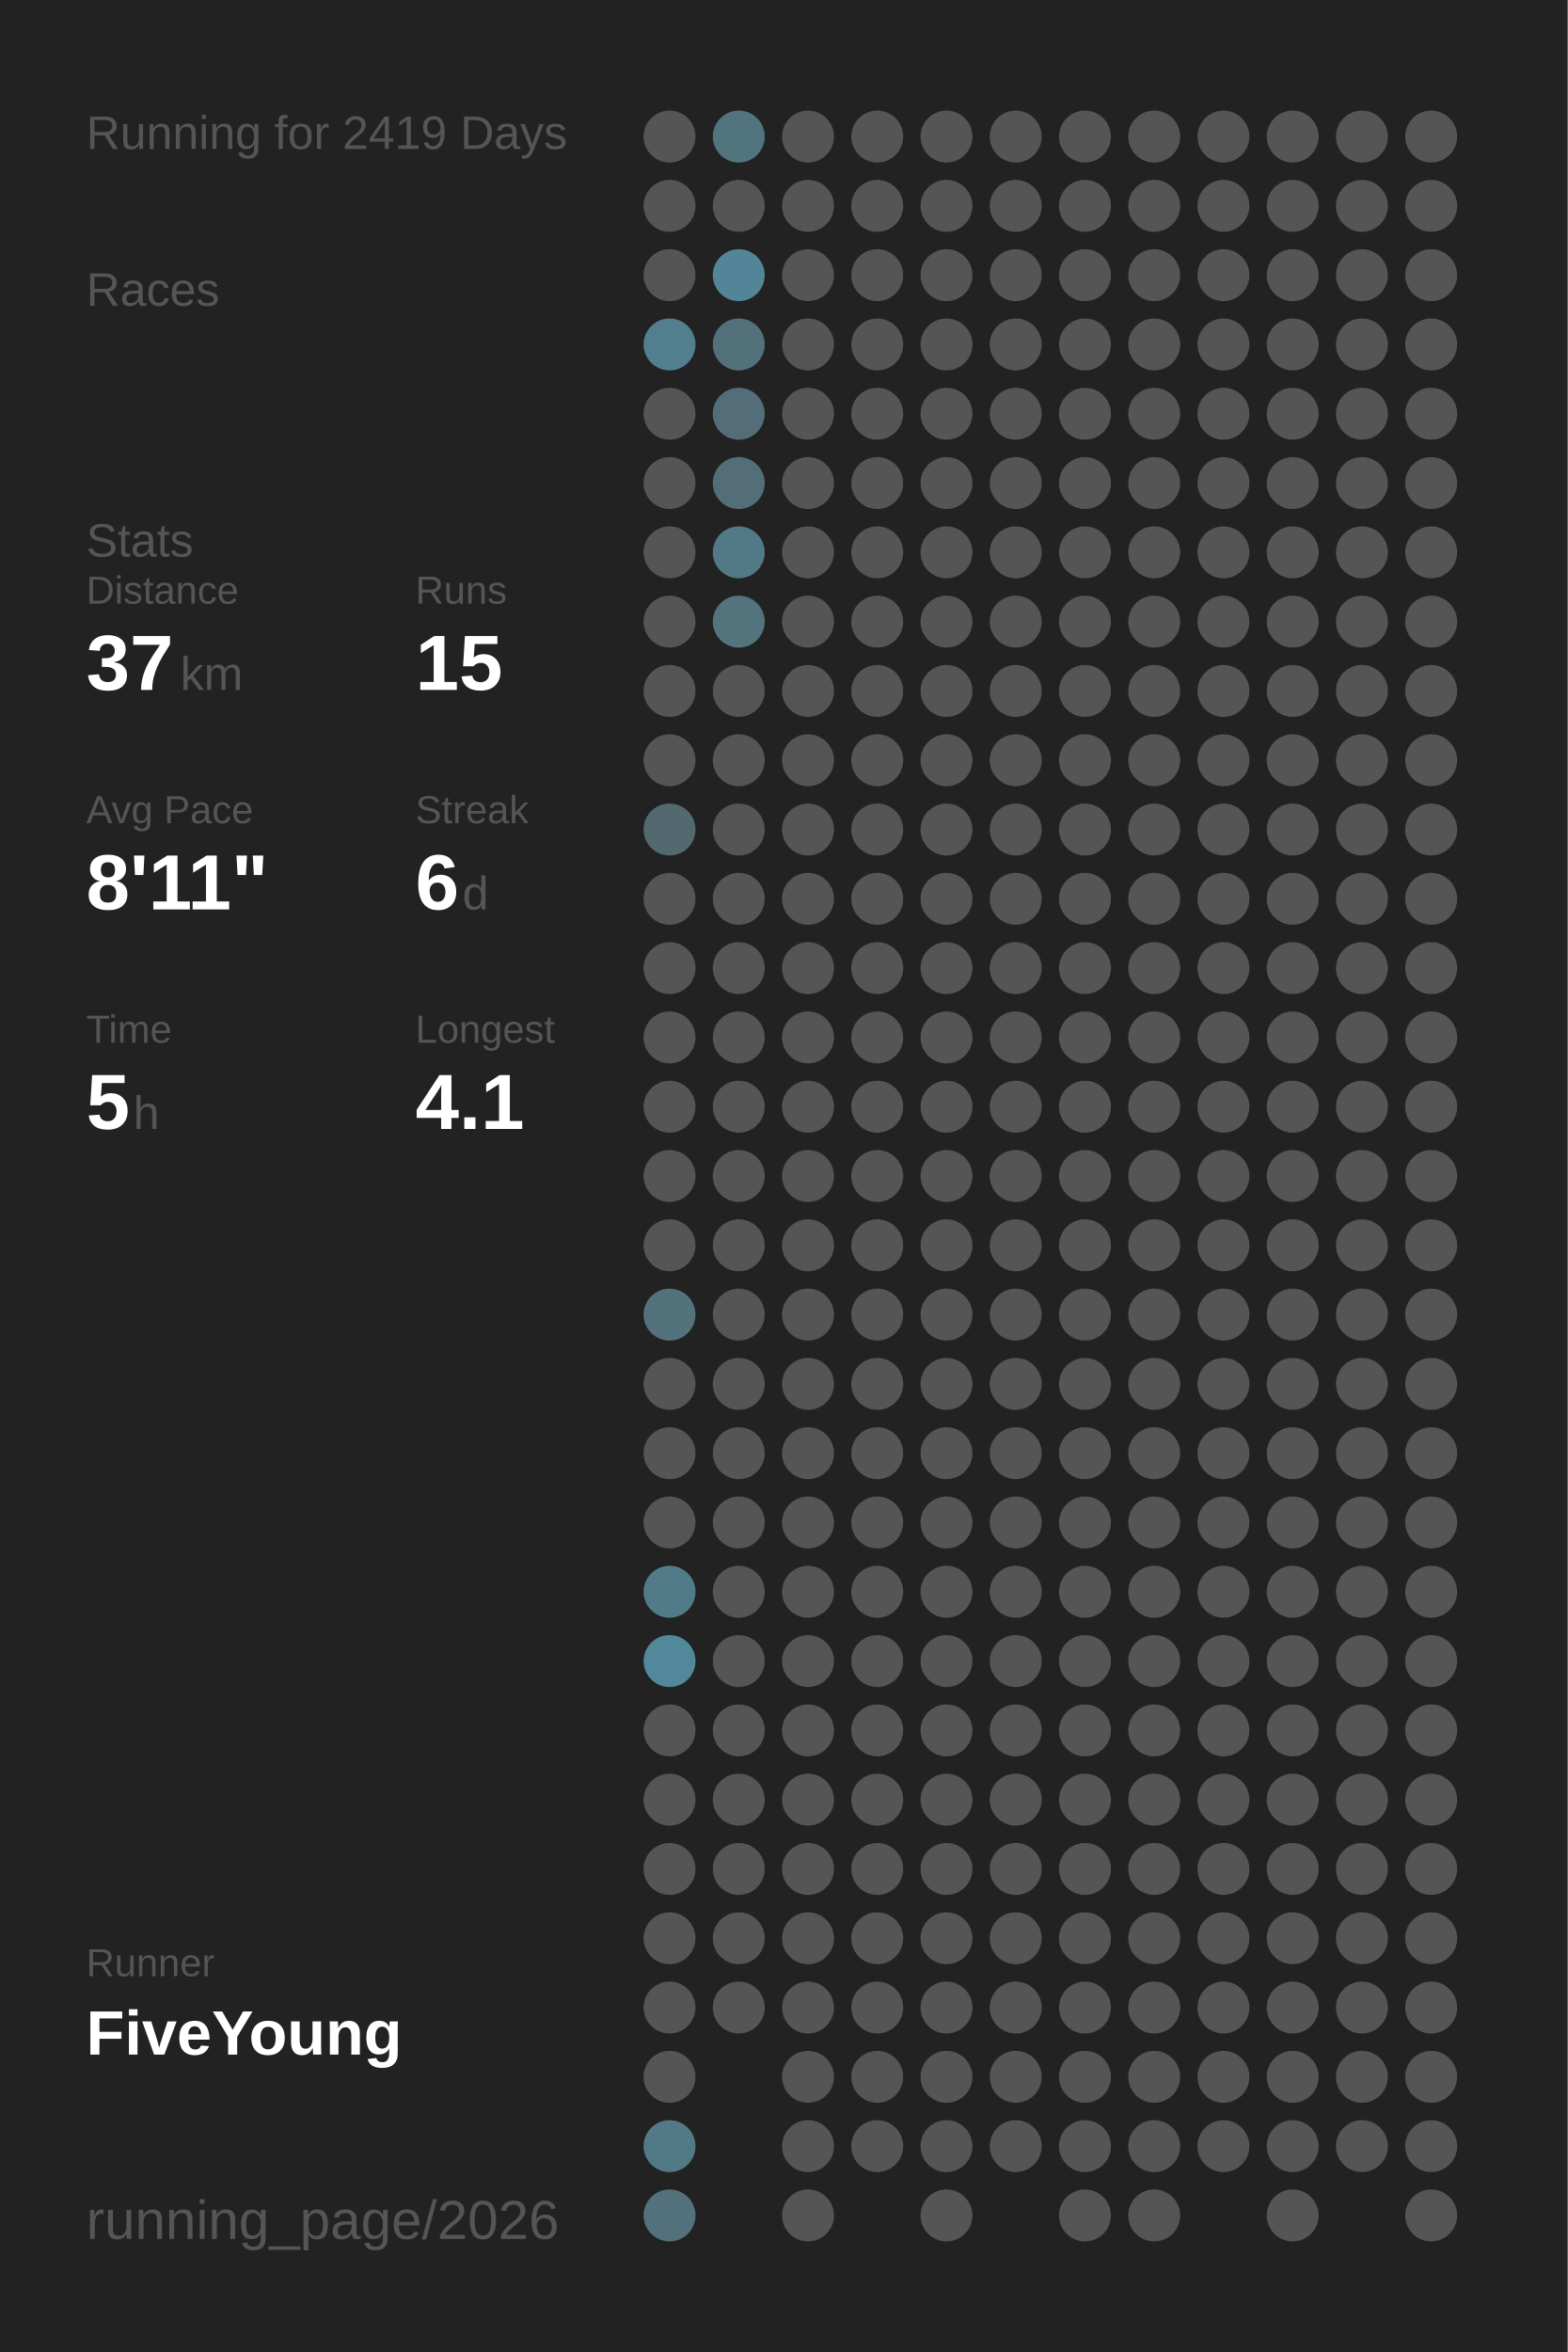
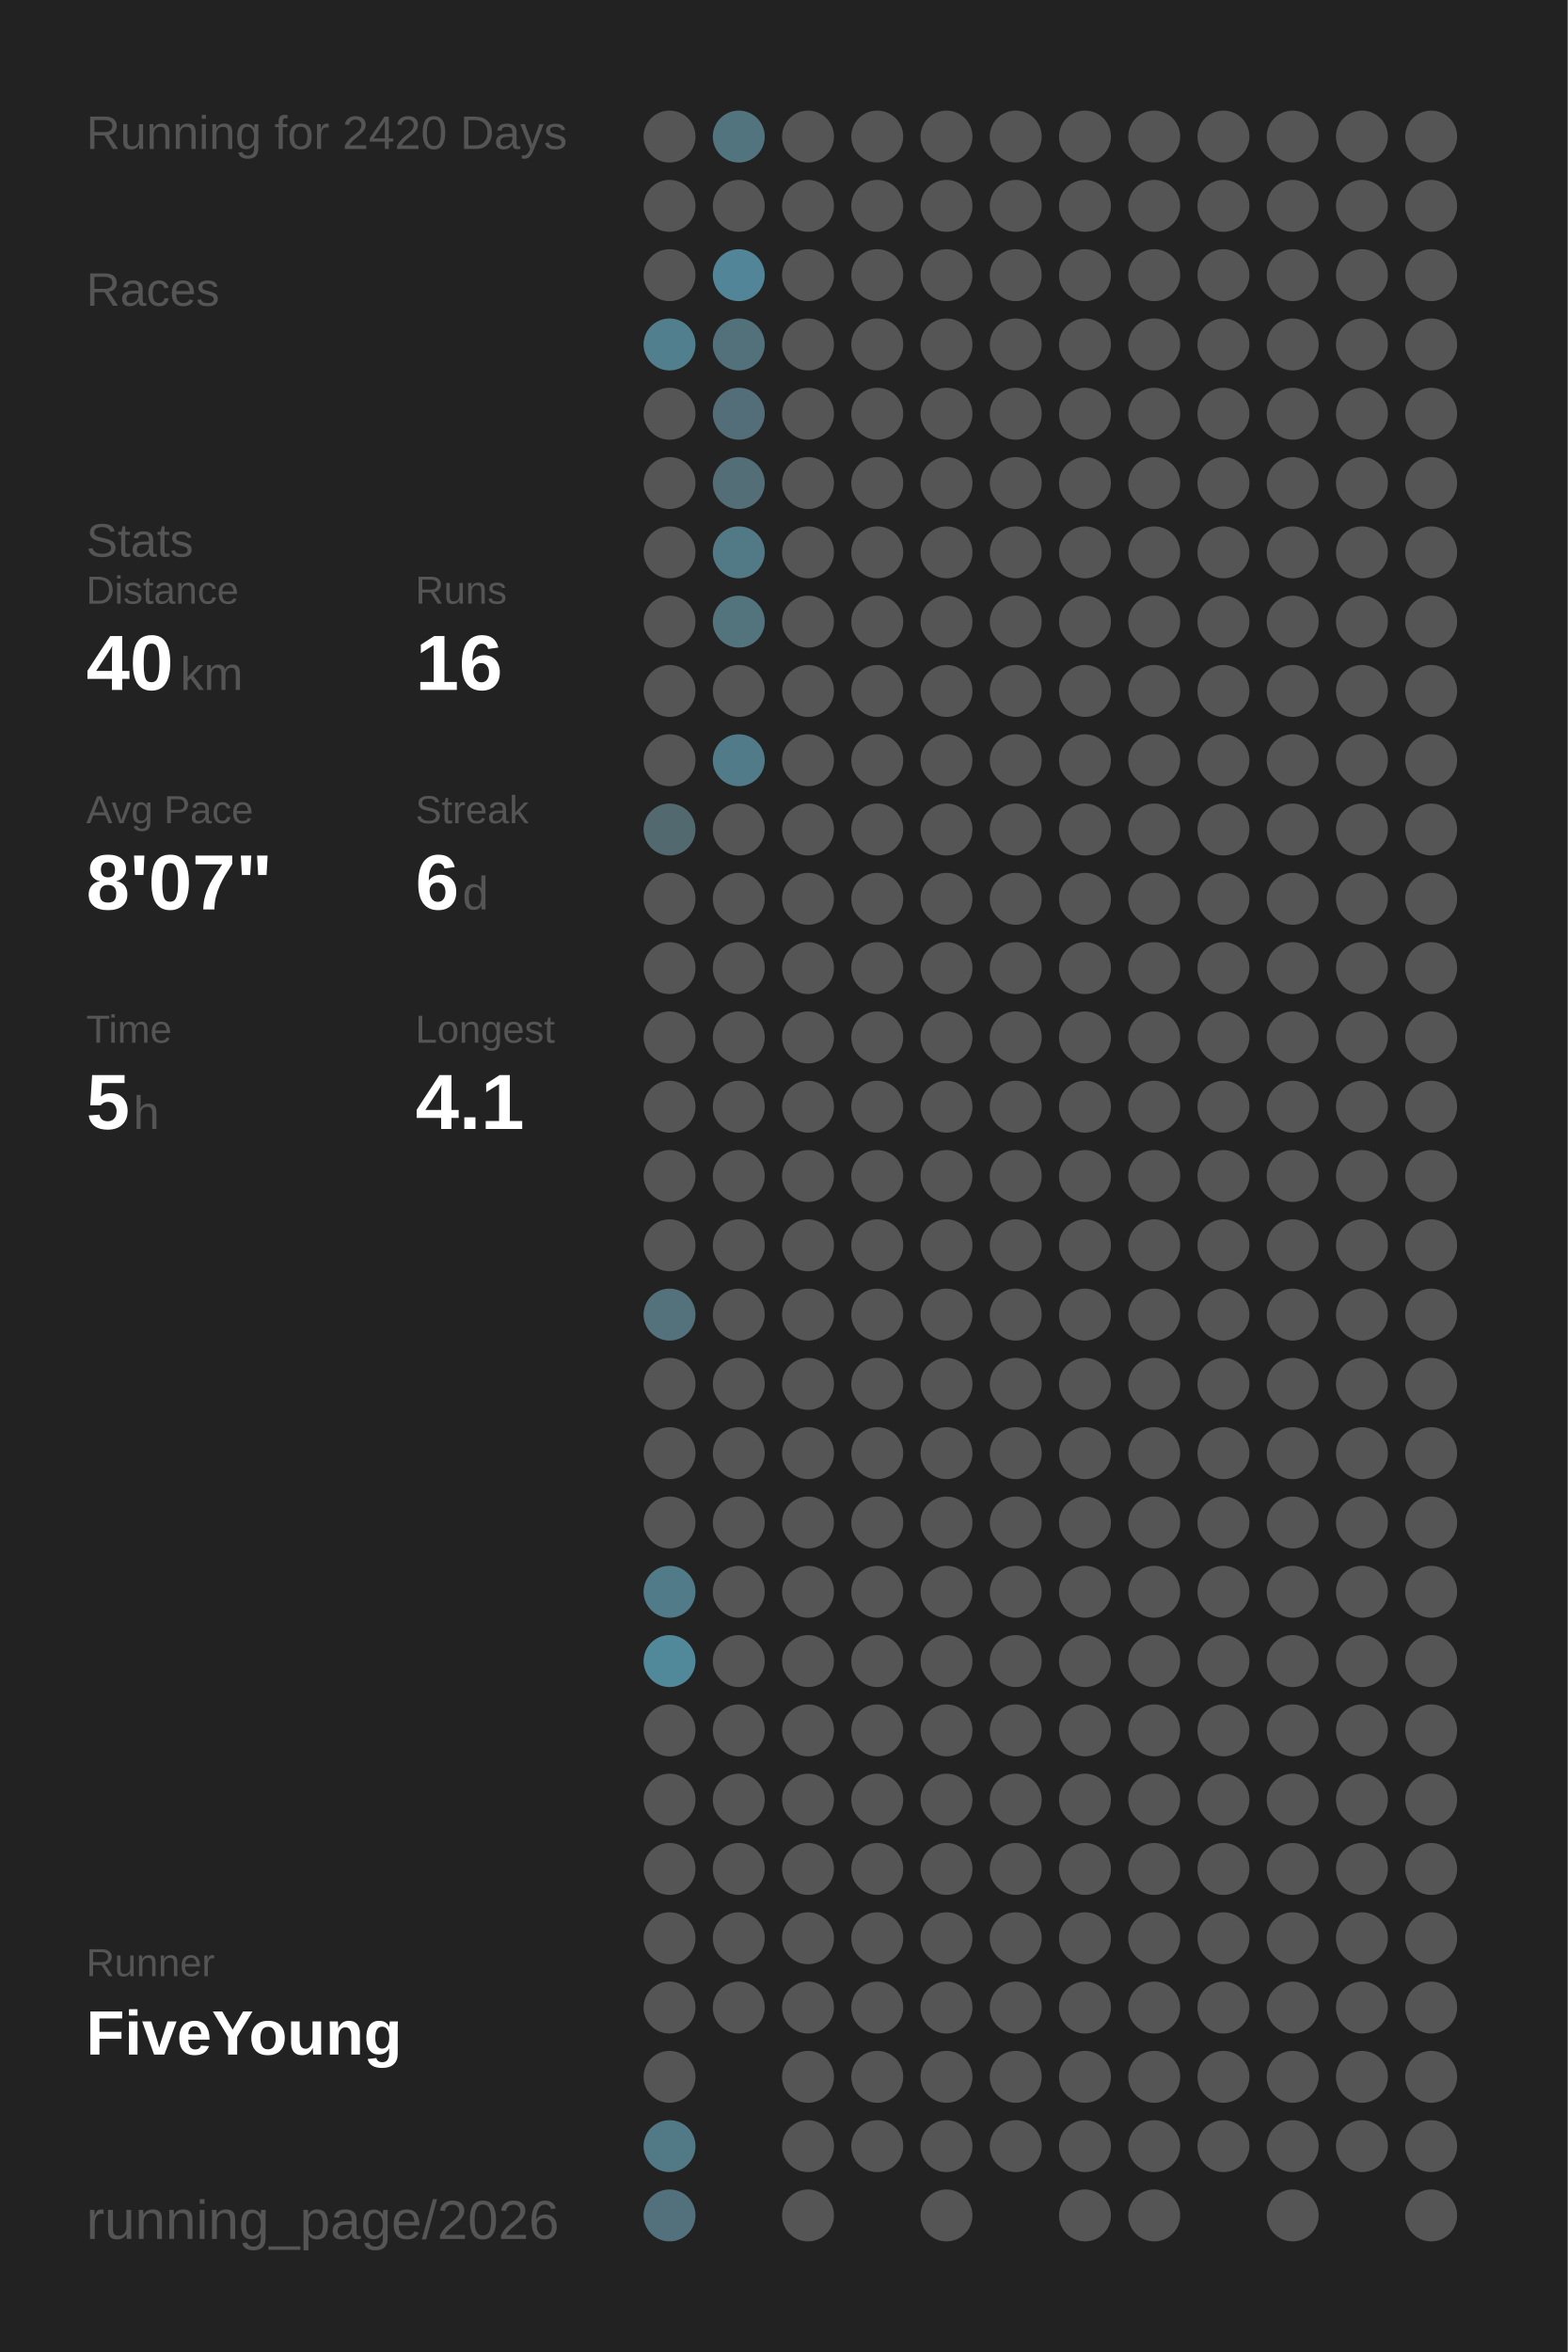
<svg xmlns="http://www.w3.org/2000/svg" baseProfile="full" height="300mm" version="1.1" viewBox="0,0,200,300" width="200mm">
  <defs />
  <rect fill="#222222" height="300" width="200" x="0" y="0" />
-   <text fill="#555555" style="font-size:6px; font-family:Arial;" x="11" y="19">Running for 2419 Days</text>
+   <text fill="#555555" style="font-size:6px; font-family:Arial;" x="11" y="19">Running for 2420 Days</text>
  <text fill="#555555" style="font-size:6px; font-family:Arial;" x="11" y="39">Races</text>
  <text fill="#555555" style="font-size:6px; font-family:Arial;" x="11" y="71">Stats</text>
  <text fill="#555555" style="font-size:5px; font-family:Arial;" x="11" y="77">Distance</text>
-   <text fill="#FFFFFF" style="font-size:10px; font-family:Arial; font-weight:bold;" x="11" y="88">37</text>
+   <text fill="#FFFFFF" style="font-size:10px; font-family:Arial; font-weight:bold;" x="11" y="88">40</text>
  <text fill="#555555" style="font-size:6px; font-family:Arial;" x="23" y="88">km</text>
  <text fill="#555555" style="font-size:5px; font-family:Arial;" x="53" y="77">Runs</text>
-   <text fill="#FFFFFF" style="font-size:10px; font-family:Arial; font-weight:bold;" x="53" y="88">15</text>
+   <text fill="#FFFFFF" style="font-size:10px; font-family:Arial; font-weight:bold;" x="53" y="88">16</text>
  <text fill="#555555" style="font-size:5px; font-family:Arial;" x="11" y="105">Avg Pace</text>
-   <text fill="#FFFFFF" style="font-size:10px; font-family:Arial; font-weight:bold;" x="11" y="116">8'11"</text>
+   <text fill="#FFFFFF" style="font-size:10px; font-family:Arial; font-weight:bold;" x="11" y="116">8'07"</text>
  <text fill="#555555" style="font-size:5px; font-family:Arial;" x="53" y="105">Streak</text>
  <text fill="#FFFFFF" style="font-size:10px; font-family:Arial; font-weight:bold;" x="53" y="116">6</text>
  <text fill="#555555" style="font-size:6px; font-family:Arial;" x="59" y="116">d</text>
  <text fill="#555555" style="font-size:5px; font-family:Arial;" x="11" y="133">Time</text>
  <text fill="#FFFFFF" style="font-size:10px; font-family:Arial; font-weight:bold;" x="11" y="144">5</text>
  <text fill="#555555" style="font-size:6px; font-family:Arial;" x="17" y="144">h</text>
  <text fill="#555555" style="font-size:5px; font-family:Arial;" x="53" y="133">Longest</text>
  <text fill="#FFFFFF" style="font-size:10px; font-family:Arial; font-weight:bold;" x="53" y="144">4.1</text>
  <text fill="#555555" style="font-size:5px; font-family:Arial;" x="11" y="252.065">Runner</text>
  <text fill="#FFFFFF" style="font-size:8px; font-family:Arial; font-weight:bold;" x="11" y="262.065">FiveYoung</text>
  <text fill="#555555" style="font-size:7px; font-family:Arial;" x="11" y="285.581">running_page/2026</text>
  <circle cx="85.417" cy="17.419" fill="#555555" r="3.312" />
  <circle cx="85.417" cy="26.258" fill="#555555" r="3.312" />
  <circle cx="85.417" cy="35.097" fill="#555555" r="3.312" />
  <circle cx="85.417" cy="43.935" fill="#527f8e" r="3.312" />
  <circle cx="85.417" cy="52.774" fill="#555555" r="3.312" />
  <circle cx="85.417" cy="61.613" fill="#555555" r="3.312" />
  <circle cx="85.417" cy="70.452" fill="#555555" r="3.312" />
  <circle cx="85.417" cy="79.29" fill="#555555" r="3.312" />
  <circle cx="85.417" cy="88.129" fill="#555555" r="3.312" />
  <circle cx="85.417" cy="96.968" fill="#555555" r="3.312" />
  <circle cx="85.417" cy="105.806" fill="#536970" r="3.312" />
  <circle cx="85.417" cy="114.645" fill="#555555" r="3.312" />
  <circle cx="85.417" cy="123.484" fill="#555555" r="3.312" />
  <circle cx="85.417" cy="132.323" fill="#555555" r="3.312" />
  <circle cx="85.417" cy="141.161" fill="#555555" r="3.312" />
  <circle cx="85.417" cy="150" fill="#555555" r="3.312" />
  <circle cx="85.417" cy="158.839" fill="#555555" r="3.312" />
  <circle cx="85.417" cy="167.677" fill="#53727c" r="3.312" />
  <circle cx="85.417" cy="176.516" fill="#555555" r="3.312" />
  <circle cx="85.417" cy="185.355" fill="#555555" r="3.312" />
  <circle cx="85.417" cy="194.194" fill="#555555" r="3.312" />
  <circle cx="85.417" cy="203.032" fill="#527b89" r="3.312" />
  <circle cx="85.417" cy="211.871" fill="#51889a" r="3.312" />
  <circle cx="85.417" cy="220.71" fill="#555555" r="3.312" />
  <circle cx="85.417" cy="229.548" fill="#555555" r="3.312" />
  <circle cx="85.417" cy="238.387" fill="#555555" r="3.312" />
  <circle cx="85.417" cy="247.226" fill="#555555" r="3.312" />
  <circle cx="85.417" cy="256.065" fill="#555555" r="3.312" />
  <circle cx="85.417" cy="264.903" fill="#555555" r="3.312" />
  <circle cx="85.417" cy="273.742" fill="#527986" r="3.312" />
  <circle cx="85.417" cy="282.581" fill="#53717c" r="3.312" />
  <circle cx="94.25" cy="17.419" fill="#52747f" r="3.312" />
  <circle cx="94.25" cy="26.258" fill="#555555" r="3.312" />
  <circle cx="94.25" cy="35.097" fill="#518597" r="3.312" />
  <circle cx="94.25" cy="43.935" fill="#53717b" r="3.312" />
  <circle cx="94.25" cy="52.774" fill="#536e78" r="3.312" />
  <circle cx="94.25" cy="61.613" fill="#536e77" r="3.312" />
  <circle cx="94.25" cy="70.452" fill="#527986" r="3.312" />
  <circle cx="94.25" cy="79.29" fill="#53737d" r="3.312" />
  <circle cx="94.25" cy="88.129" fill="#555555" r="3.312" />
-   <circle cx="94.25" cy="96.968" fill="#555555" r="3.312" />
+   <circle cx="94.25" cy="96.968" fill="#527b89" r="3.312" />
  <circle cx="94.25" cy="105.806" fill="#555555" r="3.312" />
  <circle cx="94.25" cy="114.645" fill="#555555" r="3.312" />
  <circle cx="94.25" cy="123.484" fill="#555555" r="3.312" />
  <circle cx="94.25" cy="132.323" fill="#555555" r="3.312" />
  <circle cx="94.25" cy="141.161" fill="#555555" r="3.312" />
  <circle cx="94.25" cy="150" fill="#555555" r="3.312" />
  <circle cx="94.25" cy="158.839" fill="#555555" r="3.312" />
  <circle cx="94.25" cy="167.677" fill="#555555" r="3.312" />
  <circle cx="94.25" cy="176.516" fill="#555555" r="3.312" />
  <circle cx="94.25" cy="185.355" fill="#555555" r="3.312" />
  <circle cx="94.25" cy="194.194" fill="#555555" r="3.312" />
  <circle cx="94.25" cy="203.032" fill="#555555" r="3.312" />
  <circle cx="94.25" cy="211.871" fill="#555555" r="3.312" />
  <circle cx="94.25" cy="220.71" fill="#555555" r="3.312" />
  <circle cx="94.25" cy="229.548" fill="#555555" r="3.312" />
  <circle cx="94.25" cy="238.387" fill="#555555" r="3.312" />
  <circle cx="94.25" cy="247.226" fill="#555555" r="3.312" />
  <circle cx="94.25" cy="256.065" fill="#555555" r="3.312" />
  <circle cx="103.083" cy="17.419" fill="#555555" r="3.312" />
  <circle cx="103.083" cy="26.258" fill="#555555" r="3.312" />
  <circle cx="103.083" cy="35.097" fill="#555555" r="3.312" />
  <circle cx="103.083" cy="43.935" fill="#555555" r="3.312" />
  <circle cx="103.083" cy="52.774" fill="#555555" r="3.312" />
  <circle cx="103.083" cy="61.613" fill="#555555" r="3.312" />
  <circle cx="103.083" cy="70.452" fill="#555555" r="3.312" />
  <circle cx="103.083" cy="79.29" fill="#555555" r="3.312" />
  <circle cx="103.083" cy="88.129" fill="#555555" r="3.312" />
  <circle cx="103.083" cy="96.968" fill="#555555" r="3.312" />
  <circle cx="103.083" cy="105.806" fill="#555555" r="3.312" />
  <circle cx="103.083" cy="114.645" fill="#555555" r="3.312" />
  <circle cx="103.083" cy="123.484" fill="#555555" r="3.312" />
  <circle cx="103.083" cy="132.323" fill="#555555" r="3.312" />
  <circle cx="103.083" cy="141.161" fill="#555555" r="3.312" />
  <circle cx="103.083" cy="150" fill="#555555" r="3.312" />
  <circle cx="103.083" cy="158.839" fill="#555555" r="3.312" />
  <circle cx="103.083" cy="167.677" fill="#555555" r="3.312" />
  <circle cx="103.083" cy="176.516" fill="#555555" r="3.312" />
  <circle cx="103.083" cy="185.355" fill="#555555" r="3.312" />
  <circle cx="103.083" cy="194.194" fill="#555555" r="3.312" />
  <circle cx="103.083" cy="203.032" fill="#555555" r="3.312" />
  <circle cx="103.083" cy="211.871" fill="#555555" r="3.312" />
  <circle cx="103.083" cy="220.71" fill="#555555" r="3.312" />
  <circle cx="103.083" cy="229.548" fill="#555555" r="3.312" />
  <circle cx="103.083" cy="238.387" fill="#555555" r="3.312" />
  <circle cx="103.083" cy="247.226" fill="#555555" r="3.312" />
  <circle cx="103.083" cy="256.065" fill="#555555" r="3.312" />
  <circle cx="103.083" cy="264.903" fill="#555555" r="3.312" />
  <circle cx="103.083" cy="273.742" fill="#555555" r="3.312" />
  <circle cx="103.083" cy="282.581" fill="#555555" r="3.312" />
  <circle cx="111.917" cy="17.419" fill="#555555" r="3.312" />
  <circle cx="111.917" cy="26.258" fill="#555555" r="3.312" />
  <circle cx="111.917" cy="35.097" fill="#555555" r="3.312" />
  <circle cx="111.917" cy="43.935" fill="#555555" r="3.312" />
  <circle cx="111.917" cy="52.774" fill="#555555" r="3.312" />
  <circle cx="111.917" cy="61.613" fill="#555555" r="3.312" />
  <circle cx="111.917" cy="70.452" fill="#555555" r="3.312" />
  <circle cx="111.917" cy="79.29" fill="#555555" r="3.312" />
  <circle cx="111.917" cy="88.129" fill="#555555" r="3.312" />
  <circle cx="111.917" cy="96.968" fill="#555555" r="3.312" />
  <circle cx="111.917" cy="105.806" fill="#555555" r="3.312" />
  <circle cx="111.917" cy="114.645" fill="#555555" r="3.312" />
  <circle cx="111.917" cy="123.484" fill="#555555" r="3.312" />
  <circle cx="111.917" cy="132.323" fill="#555555" r="3.312" />
  <circle cx="111.917" cy="141.161" fill="#555555" r="3.312" />
  <circle cx="111.917" cy="150" fill="#555555" r="3.312" />
  <circle cx="111.917" cy="158.839" fill="#555555" r="3.312" />
  <circle cx="111.917" cy="167.677" fill="#555555" r="3.312" />
  <circle cx="111.917" cy="176.516" fill="#555555" r="3.312" />
  <circle cx="111.917" cy="185.355" fill="#555555" r="3.312" />
  <circle cx="111.917" cy="194.194" fill="#555555" r="3.312" />
  <circle cx="111.917" cy="203.032" fill="#555555" r="3.312" />
  <circle cx="111.917" cy="211.871" fill="#555555" r="3.312" />
  <circle cx="111.917" cy="220.71" fill="#555555" r="3.312" />
  <circle cx="111.917" cy="229.548" fill="#555555" r="3.312" />
  <circle cx="111.917" cy="238.387" fill="#555555" r="3.312" />
  <circle cx="111.917" cy="247.226" fill="#555555" r="3.312" />
  <circle cx="111.917" cy="256.065" fill="#555555" r="3.312" />
  <circle cx="111.917" cy="264.903" fill="#555555" r="3.312" />
  <circle cx="111.917" cy="273.742" fill="#555555" r="3.312" />
  <circle cx="120.75" cy="17.419" fill="#555555" r="3.312" />
  <circle cx="120.75" cy="26.258" fill="#555555" r="3.312" />
  <circle cx="120.75" cy="35.097" fill="#555555" r="3.312" />
  <circle cx="120.75" cy="43.935" fill="#555555" r="3.312" />
  <circle cx="120.75" cy="52.774" fill="#555555" r="3.312" />
  <circle cx="120.75" cy="61.613" fill="#555555" r="3.312" />
  <circle cx="120.75" cy="70.452" fill="#555555" r="3.312" />
  <circle cx="120.75" cy="79.29" fill="#555555" r="3.312" />
  <circle cx="120.75" cy="88.129" fill="#555555" r="3.312" />
  <circle cx="120.75" cy="96.968" fill="#555555" r="3.312" />
  <circle cx="120.75" cy="105.806" fill="#555555" r="3.312" />
  <circle cx="120.75" cy="114.645" fill="#555555" r="3.312" />
  <circle cx="120.75" cy="123.484" fill="#555555" r="3.312" />
  <circle cx="120.75" cy="132.323" fill="#555555" r="3.312" />
  <circle cx="120.75" cy="141.161" fill="#555555" r="3.312" />
  <circle cx="120.75" cy="150" fill="#555555" r="3.312" />
  <circle cx="120.75" cy="158.839" fill="#555555" r="3.312" />
  <circle cx="120.75" cy="167.677" fill="#555555" r="3.312" />
  <circle cx="120.75" cy="176.516" fill="#555555" r="3.312" />
  <circle cx="120.75" cy="185.355" fill="#555555" r="3.312" />
  <circle cx="120.75" cy="194.194" fill="#555555" r="3.312" />
  <circle cx="120.75" cy="203.032" fill="#555555" r="3.312" />
  <circle cx="120.75" cy="211.871" fill="#555555" r="3.312" />
  <circle cx="120.75" cy="220.71" fill="#555555" r="3.312" />
  <circle cx="120.75" cy="229.548" fill="#555555" r="3.312" />
  <circle cx="120.75" cy="238.387" fill="#555555" r="3.312" />
  <circle cx="120.75" cy="247.226" fill="#555555" r="3.312" />
  <circle cx="120.75" cy="256.065" fill="#555555" r="3.312" />
  <circle cx="120.75" cy="264.903" fill="#555555" r="3.312" />
  <circle cx="120.75" cy="273.742" fill="#555555" r="3.312" />
  <circle cx="120.75" cy="282.581" fill="#555555" r="3.312" />
  <circle cx="129.583" cy="17.419" fill="#555555" r="3.312" />
  <circle cx="129.583" cy="26.258" fill="#555555" r="3.312" />
  <circle cx="129.583" cy="35.097" fill="#555555" r="3.312" />
  <circle cx="129.583" cy="43.935" fill="#555555" r="3.312" />
  <circle cx="129.583" cy="52.774" fill="#555555" r="3.312" />
  <circle cx="129.583" cy="61.613" fill="#555555" r="3.312" />
  <circle cx="129.583" cy="70.452" fill="#555555" r="3.312" />
  <circle cx="129.583" cy="79.29" fill="#555555" r="3.312" />
  <circle cx="129.583" cy="88.129" fill="#555555" r="3.312" />
  <circle cx="129.583" cy="96.968" fill="#555555" r="3.312" />
  <circle cx="129.583" cy="105.806" fill="#555555" r="3.312" />
  <circle cx="129.583" cy="114.645" fill="#555555" r="3.312" />
  <circle cx="129.583" cy="123.484" fill="#555555" r="3.312" />
  <circle cx="129.583" cy="132.323" fill="#555555" r="3.312" />
  <circle cx="129.583" cy="141.161" fill="#555555" r="3.312" />
  <circle cx="129.583" cy="150" fill="#555555" r="3.312" />
  <circle cx="129.583" cy="158.839" fill="#555555" r="3.312" />
  <circle cx="129.583" cy="167.677" fill="#555555" r="3.312" />
  <circle cx="129.583" cy="176.516" fill="#555555" r="3.312" />
  <circle cx="129.583" cy="185.355" fill="#555555" r="3.312" />
  <circle cx="129.583" cy="194.194" fill="#555555" r="3.312" />
  <circle cx="129.583" cy="203.032" fill="#555555" r="3.312" />
  <circle cx="129.583" cy="211.871" fill="#555555" r="3.312" />
  <circle cx="129.583" cy="220.71" fill="#555555" r="3.312" />
  <circle cx="129.583" cy="229.548" fill="#555555" r="3.312" />
  <circle cx="129.583" cy="238.387" fill="#555555" r="3.312" />
  <circle cx="129.583" cy="247.226" fill="#555555" r="3.312" />
  <circle cx="129.583" cy="256.065" fill="#555555" r="3.312" />
  <circle cx="129.583" cy="264.903" fill="#555555" r="3.312" />
  <circle cx="129.583" cy="273.742" fill="#555555" r="3.312" />
  <circle cx="138.417" cy="17.419" fill="#555555" r="3.312" />
  <circle cx="138.417" cy="26.258" fill="#555555" r="3.312" />
  <circle cx="138.417" cy="35.097" fill="#555555" r="3.312" />
  <circle cx="138.417" cy="43.935" fill="#555555" r="3.312" />
  <circle cx="138.417" cy="52.774" fill="#555555" r="3.312" />
  <circle cx="138.417" cy="61.613" fill="#555555" r="3.312" />
  <circle cx="138.417" cy="70.452" fill="#555555" r="3.312" />
  <circle cx="138.417" cy="79.29" fill="#555555" r="3.312" />
  <circle cx="138.417" cy="88.129" fill="#555555" r="3.312" />
  <circle cx="138.417" cy="96.968" fill="#555555" r="3.312" />
  <circle cx="138.417" cy="105.806" fill="#555555" r="3.312" />
  <circle cx="138.417" cy="114.645" fill="#555555" r="3.312" />
  <circle cx="138.417" cy="123.484" fill="#555555" r="3.312" />
  <circle cx="138.417" cy="132.323" fill="#555555" r="3.312" />
  <circle cx="138.417" cy="141.161" fill="#555555" r="3.312" />
  <circle cx="138.417" cy="150" fill="#555555" r="3.312" />
  <circle cx="138.417" cy="158.839" fill="#555555" r="3.312" />
  <circle cx="138.417" cy="167.677" fill="#555555" r="3.312" />
  <circle cx="138.417" cy="176.516" fill="#555555" r="3.312" />
  <circle cx="138.417" cy="185.355" fill="#555555" r="3.312" />
  <circle cx="138.417" cy="194.194" fill="#555555" r="3.312" />
  <circle cx="138.417" cy="203.032" fill="#555555" r="3.312" />
  <circle cx="138.417" cy="211.871" fill="#555555" r="3.312" />
  <circle cx="138.417" cy="220.71" fill="#555555" r="3.312" />
  <circle cx="138.417" cy="229.548" fill="#555555" r="3.312" />
  <circle cx="138.417" cy="238.387" fill="#555555" r="3.312" />
  <circle cx="138.417" cy="247.226" fill="#555555" r="3.312" />
  <circle cx="138.417" cy="256.065" fill="#555555" r="3.312" />
  <circle cx="138.417" cy="264.903" fill="#555555" r="3.312" />
  <circle cx="138.417" cy="273.742" fill="#555555" r="3.312" />
  <circle cx="138.417" cy="282.581" fill="#555555" r="3.312" />
  <circle cx="147.25" cy="17.419" fill="#555555" r="3.312" />
  <circle cx="147.25" cy="26.258" fill="#555555" r="3.312" />
  <circle cx="147.25" cy="35.097" fill="#555555" r="3.312" />
  <circle cx="147.25" cy="43.935" fill="#555555" r="3.312" />
  <circle cx="147.25" cy="52.774" fill="#555555" r="3.312" />
  <circle cx="147.25" cy="61.613" fill="#555555" r="3.312" />
  <circle cx="147.25" cy="70.452" fill="#555555" r="3.312" />
  <circle cx="147.25" cy="79.29" fill="#555555" r="3.312" />
  <circle cx="147.25" cy="88.129" fill="#555555" r="3.312" />
  <circle cx="147.25" cy="96.968" fill="#555555" r="3.312" />
  <circle cx="147.25" cy="105.806" fill="#555555" r="3.312" />
  <circle cx="147.25" cy="114.645" fill="#555555" r="3.312" />
  <circle cx="147.25" cy="123.484" fill="#555555" r="3.312" />
  <circle cx="147.25" cy="132.323" fill="#555555" r="3.312" />
  <circle cx="147.25" cy="141.161" fill="#555555" r="3.312" />
  <circle cx="147.25" cy="150" fill="#555555" r="3.312" />
  <circle cx="147.25" cy="158.839" fill="#555555" r="3.312" />
  <circle cx="147.25" cy="167.677" fill="#555555" r="3.312" />
  <circle cx="147.25" cy="176.516" fill="#555555" r="3.312" />
  <circle cx="147.25" cy="185.355" fill="#555555" r="3.312" />
  <circle cx="147.25" cy="194.194" fill="#555555" r="3.312" />
  <circle cx="147.25" cy="203.032" fill="#555555" r="3.312" />
  <circle cx="147.25" cy="211.871" fill="#555555" r="3.312" />
  <circle cx="147.25" cy="220.71" fill="#555555" r="3.312" />
  <circle cx="147.25" cy="229.548" fill="#555555" r="3.312" />
  <circle cx="147.25" cy="238.387" fill="#555555" r="3.312" />
  <circle cx="147.25" cy="247.226" fill="#555555" r="3.312" />
  <circle cx="147.25" cy="256.065" fill="#555555" r="3.312" />
  <circle cx="147.25" cy="264.903" fill="#555555" r="3.312" />
  <circle cx="147.25" cy="273.742" fill="#555555" r="3.312" />
  <circle cx="147.25" cy="282.581" fill="#555555" r="3.312" />
  <circle cx="156.083" cy="17.419" fill="#555555" r="3.312" />
  <circle cx="156.083" cy="26.258" fill="#555555" r="3.312" />
  <circle cx="156.083" cy="35.097" fill="#555555" r="3.312" />
  <circle cx="156.083" cy="43.935" fill="#555555" r="3.312" />
  <circle cx="156.083" cy="52.774" fill="#555555" r="3.312" />
  <circle cx="156.083" cy="61.613" fill="#555555" r="3.312" />
  <circle cx="156.083" cy="70.452" fill="#555555" r="3.312" />
  <circle cx="156.083" cy="79.29" fill="#555555" r="3.312" />
  <circle cx="156.083" cy="88.129" fill="#555555" r="3.312" />
  <circle cx="156.083" cy="96.968" fill="#555555" r="3.312" />
  <circle cx="156.083" cy="105.806" fill="#555555" r="3.312" />
  <circle cx="156.083" cy="114.645" fill="#555555" r="3.312" />
  <circle cx="156.083" cy="123.484" fill="#555555" r="3.312" />
  <circle cx="156.083" cy="132.323" fill="#555555" r="3.312" />
  <circle cx="156.083" cy="141.161" fill="#555555" r="3.312" />
  <circle cx="156.083" cy="150" fill="#555555" r="3.312" />
  <circle cx="156.083" cy="158.839" fill="#555555" r="3.312" />
  <circle cx="156.083" cy="167.677" fill="#555555" r="3.312" />
  <circle cx="156.083" cy="176.516" fill="#555555" r="3.312" />
  <circle cx="156.083" cy="185.355" fill="#555555" r="3.312" />
  <circle cx="156.083" cy="194.194" fill="#555555" r="3.312" />
  <circle cx="156.083" cy="203.032" fill="#555555" r="3.312" />
  <circle cx="156.083" cy="211.871" fill="#555555" r="3.312" />
  <circle cx="156.083" cy="220.71" fill="#555555" r="3.312" />
  <circle cx="156.083" cy="229.548" fill="#555555" r="3.312" />
  <circle cx="156.083" cy="238.387" fill="#555555" r="3.312" />
  <circle cx="156.083" cy="247.226" fill="#555555" r="3.312" />
  <circle cx="156.083" cy="256.065" fill="#555555" r="3.312" />
  <circle cx="156.083" cy="264.903" fill="#555555" r="3.312" />
  <circle cx="156.083" cy="273.742" fill="#555555" r="3.312" />
  <circle cx="164.917" cy="17.419" fill="#555555" r="3.312" />
  <circle cx="164.917" cy="26.258" fill="#555555" r="3.312" />
  <circle cx="164.917" cy="35.097" fill="#555555" r="3.312" />
  <circle cx="164.917" cy="43.935" fill="#555555" r="3.312" />
  <circle cx="164.917" cy="52.774" fill="#555555" r="3.312" />
  <circle cx="164.917" cy="61.613" fill="#555555" r="3.312" />
  <circle cx="164.917" cy="70.452" fill="#555555" r="3.312" />
  <circle cx="164.917" cy="79.29" fill="#555555" r="3.312" />
  <circle cx="164.917" cy="88.129" fill="#555555" r="3.312" />
  <circle cx="164.917" cy="96.968" fill="#555555" r="3.312" />
  <circle cx="164.917" cy="105.806" fill="#555555" r="3.312" />
  <circle cx="164.917" cy="114.645" fill="#555555" r="3.312" />
  <circle cx="164.917" cy="123.484" fill="#555555" r="3.312" />
  <circle cx="164.917" cy="132.323" fill="#555555" r="3.312" />
  <circle cx="164.917" cy="141.161" fill="#555555" r="3.312" />
  <circle cx="164.917" cy="150" fill="#555555" r="3.312" />
  <circle cx="164.917" cy="158.839" fill="#555555" r="3.312" />
  <circle cx="164.917" cy="167.677" fill="#555555" r="3.312" />
  <circle cx="164.917" cy="176.516" fill="#555555" r="3.312" />
  <circle cx="164.917" cy="185.355" fill="#555555" r="3.312" />
  <circle cx="164.917" cy="194.194" fill="#555555" r="3.312" />
  <circle cx="164.917" cy="203.032" fill="#555555" r="3.312" />
  <circle cx="164.917" cy="211.871" fill="#555555" r="3.312" />
  <circle cx="164.917" cy="220.71" fill="#555555" r="3.312" />
  <circle cx="164.917" cy="229.548" fill="#555555" r="3.312" />
  <circle cx="164.917" cy="238.387" fill="#555555" r="3.312" />
  <circle cx="164.917" cy="247.226" fill="#555555" r="3.312" />
  <circle cx="164.917" cy="256.065" fill="#555555" r="3.312" />
  <circle cx="164.917" cy="264.903" fill="#555555" r="3.312" />
  <circle cx="164.917" cy="273.742" fill="#555555" r="3.312" />
  <circle cx="164.917" cy="282.581" fill="#555555" r="3.312" />
  <circle cx="173.75" cy="17.419" fill="#555555" r="3.312" />
  <circle cx="173.75" cy="26.258" fill="#555555" r="3.312" />
  <circle cx="173.75" cy="35.097" fill="#555555" r="3.312" />
  <circle cx="173.75" cy="43.935" fill="#555555" r="3.312" />
  <circle cx="173.75" cy="52.774" fill="#555555" r="3.312" />
  <circle cx="173.75" cy="61.613" fill="#555555" r="3.312" />
  <circle cx="173.75" cy="70.452" fill="#555555" r="3.312" />
  <circle cx="173.75" cy="79.29" fill="#555555" r="3.312" />
  <circle cx="173.75" cy="88.129" fill="#555555" r="3.312" />
  <circle cx="173.75" cy="96.968" fill="#555555" r="3.312" />
  <circle cx="173.75" cy="105.806" fill="#555555" r="3.312" />
  <circle cx="173.75" cy="114.645" fill="#555555" r="3.312" />
  <circle cx="173.75" cy="123.484" fill="#555555" r="3.312" />
  <circle cx="173.75" cy="132.323" fill="#555555" r="3.312" />
  <circle cx="173.75" cy="141.161" fill="#555555" r="3.312" />
  <circle cx="173.75" cy="150" fill="#555555" r="3.312" />
  <circle cx="173.75" cy="158.839" fill="#555555" r="3.312" />
  <circle cx="173.75" cy="167.677" fill="#555555" r="3.312" />
  <circle cx="173.75" cy="176.516" fill="#555555" r="3.312" />
  <circle cx="173.75" cy="185.355" fill="#555555" r="3.312" />
  <circle cx="173.75" cy="194.194" fill="#555555" r="3.312" />
  <circle cx="173.75" cy="203.032" fill="#555555" r="3.312" />
  <circle cx="173.75" cy="211.871" fill="#555555" r="3.312" />
  <circle cx="173.75" cy="220.71" fill="#555555" r="3.312" />
  <circle cx="173.75" cy="229.548" fill="#555555" r="3.312" />
  <circle cx="173.75" cy="238.387" fill="#555555" r="3.312" />
  <circle cx="173.75" cy="247.226" fill="#555555" r="3.312" />
  <circle cx="173.75" cy="256.065" fill="#555555" r="3.312" />
  <circle cx="173.75" cy="264.903" fill="#555555" r="3.312" />
  <circle cx="173.75" cy="273.742" fill="#555555" r="3.312" />
  <circle cx="182.583" cy="17.419" fill="#555555" r="3.312" />
  <circle cx="182.583" cy="26.258" fill="#555555" r="3.312" />
  <circle cx="182.583" cy="35.097" fill="#555555" r="3.312" />
  <circle cx="182.583" cy="43.935" fill="#555555" r="3.312" />
  <circle cx="182.583" cy="52.774" fill="#555555" r="3.312" />
  <circle cx="182.583" cy="61.613" fill="#555555" r="3.312" />
  <circle cx="182.583" cy="70.452" fill="#555555" r="3.312" />
  <circle cx="182.583" cy="79.29" fill="#555555" r="3.312" />
  <circle cx="182.583" cy="88.129" fill="#555555" r="3.312" />
  <circle cx="182.583" cy="96.968" fill="#555555" r="3.312" />
  <circle cx="182.583" cy="105.806" fill="#555555" r="3.312" />
  <circle cx="182.583" cy="114.645" fill="#555555" r="3.312" />
  <circle cx="182.583" cy="123.484" fill="#555555" r="3.312" />
  <circle cx="182.583" cy="132.323" fill="#555555" r="3.312" />
  <circle cx="182.583" cy="141.161" fill="#555555" r="3.312" />
  <circle cx="182.583" cy="150" fill="#555555" r="3.312" />
  <circle cx="182.583" cy="158.839" fill="#555555" r="3.312" />
  <circle cx="182.583" cy="167.677" fill="#555555" r="3.312" />
  <circle cx="182.583" cy="176.516" fill="#555555" r="3.312" />
  <circle cx="182.583" cy="185.355" fill="#555555" r="3.312" />
  <circle cx="182.583" cy="194.194" fill="#555555" r="3.312" />
  <circle cx="182.583" cy="203.032" fill="#555555" r="3.312" />
  <circle cx="182.583" cy="211.871" fill="#555555" r="3.312" />
  <circle cx="182.583" cy="220.71" fill="#555555" r="3.312" />
  <circle cx="182.583" cy="229.548" fill="#555555" r="3.312" />
  <circle cx="182.583" cy="238.387" fill="#555555" r="3.312" />
  <circle cx="182.583" cy="247.226" fill="#555555" r="3.312" />
  <circle cx="182.583" cy="256.065" fill="#555555" r="3.312" />
  <circle cx="182.583" cy="264.903" fill="#555555" r="3.312" />
  <circle cx="182.583" cy="273.742" fill="#555555" r="3.312" />
  <circle cx="182.583" cy="282.581" fill="#555555" r="3.312" />
</svg>
